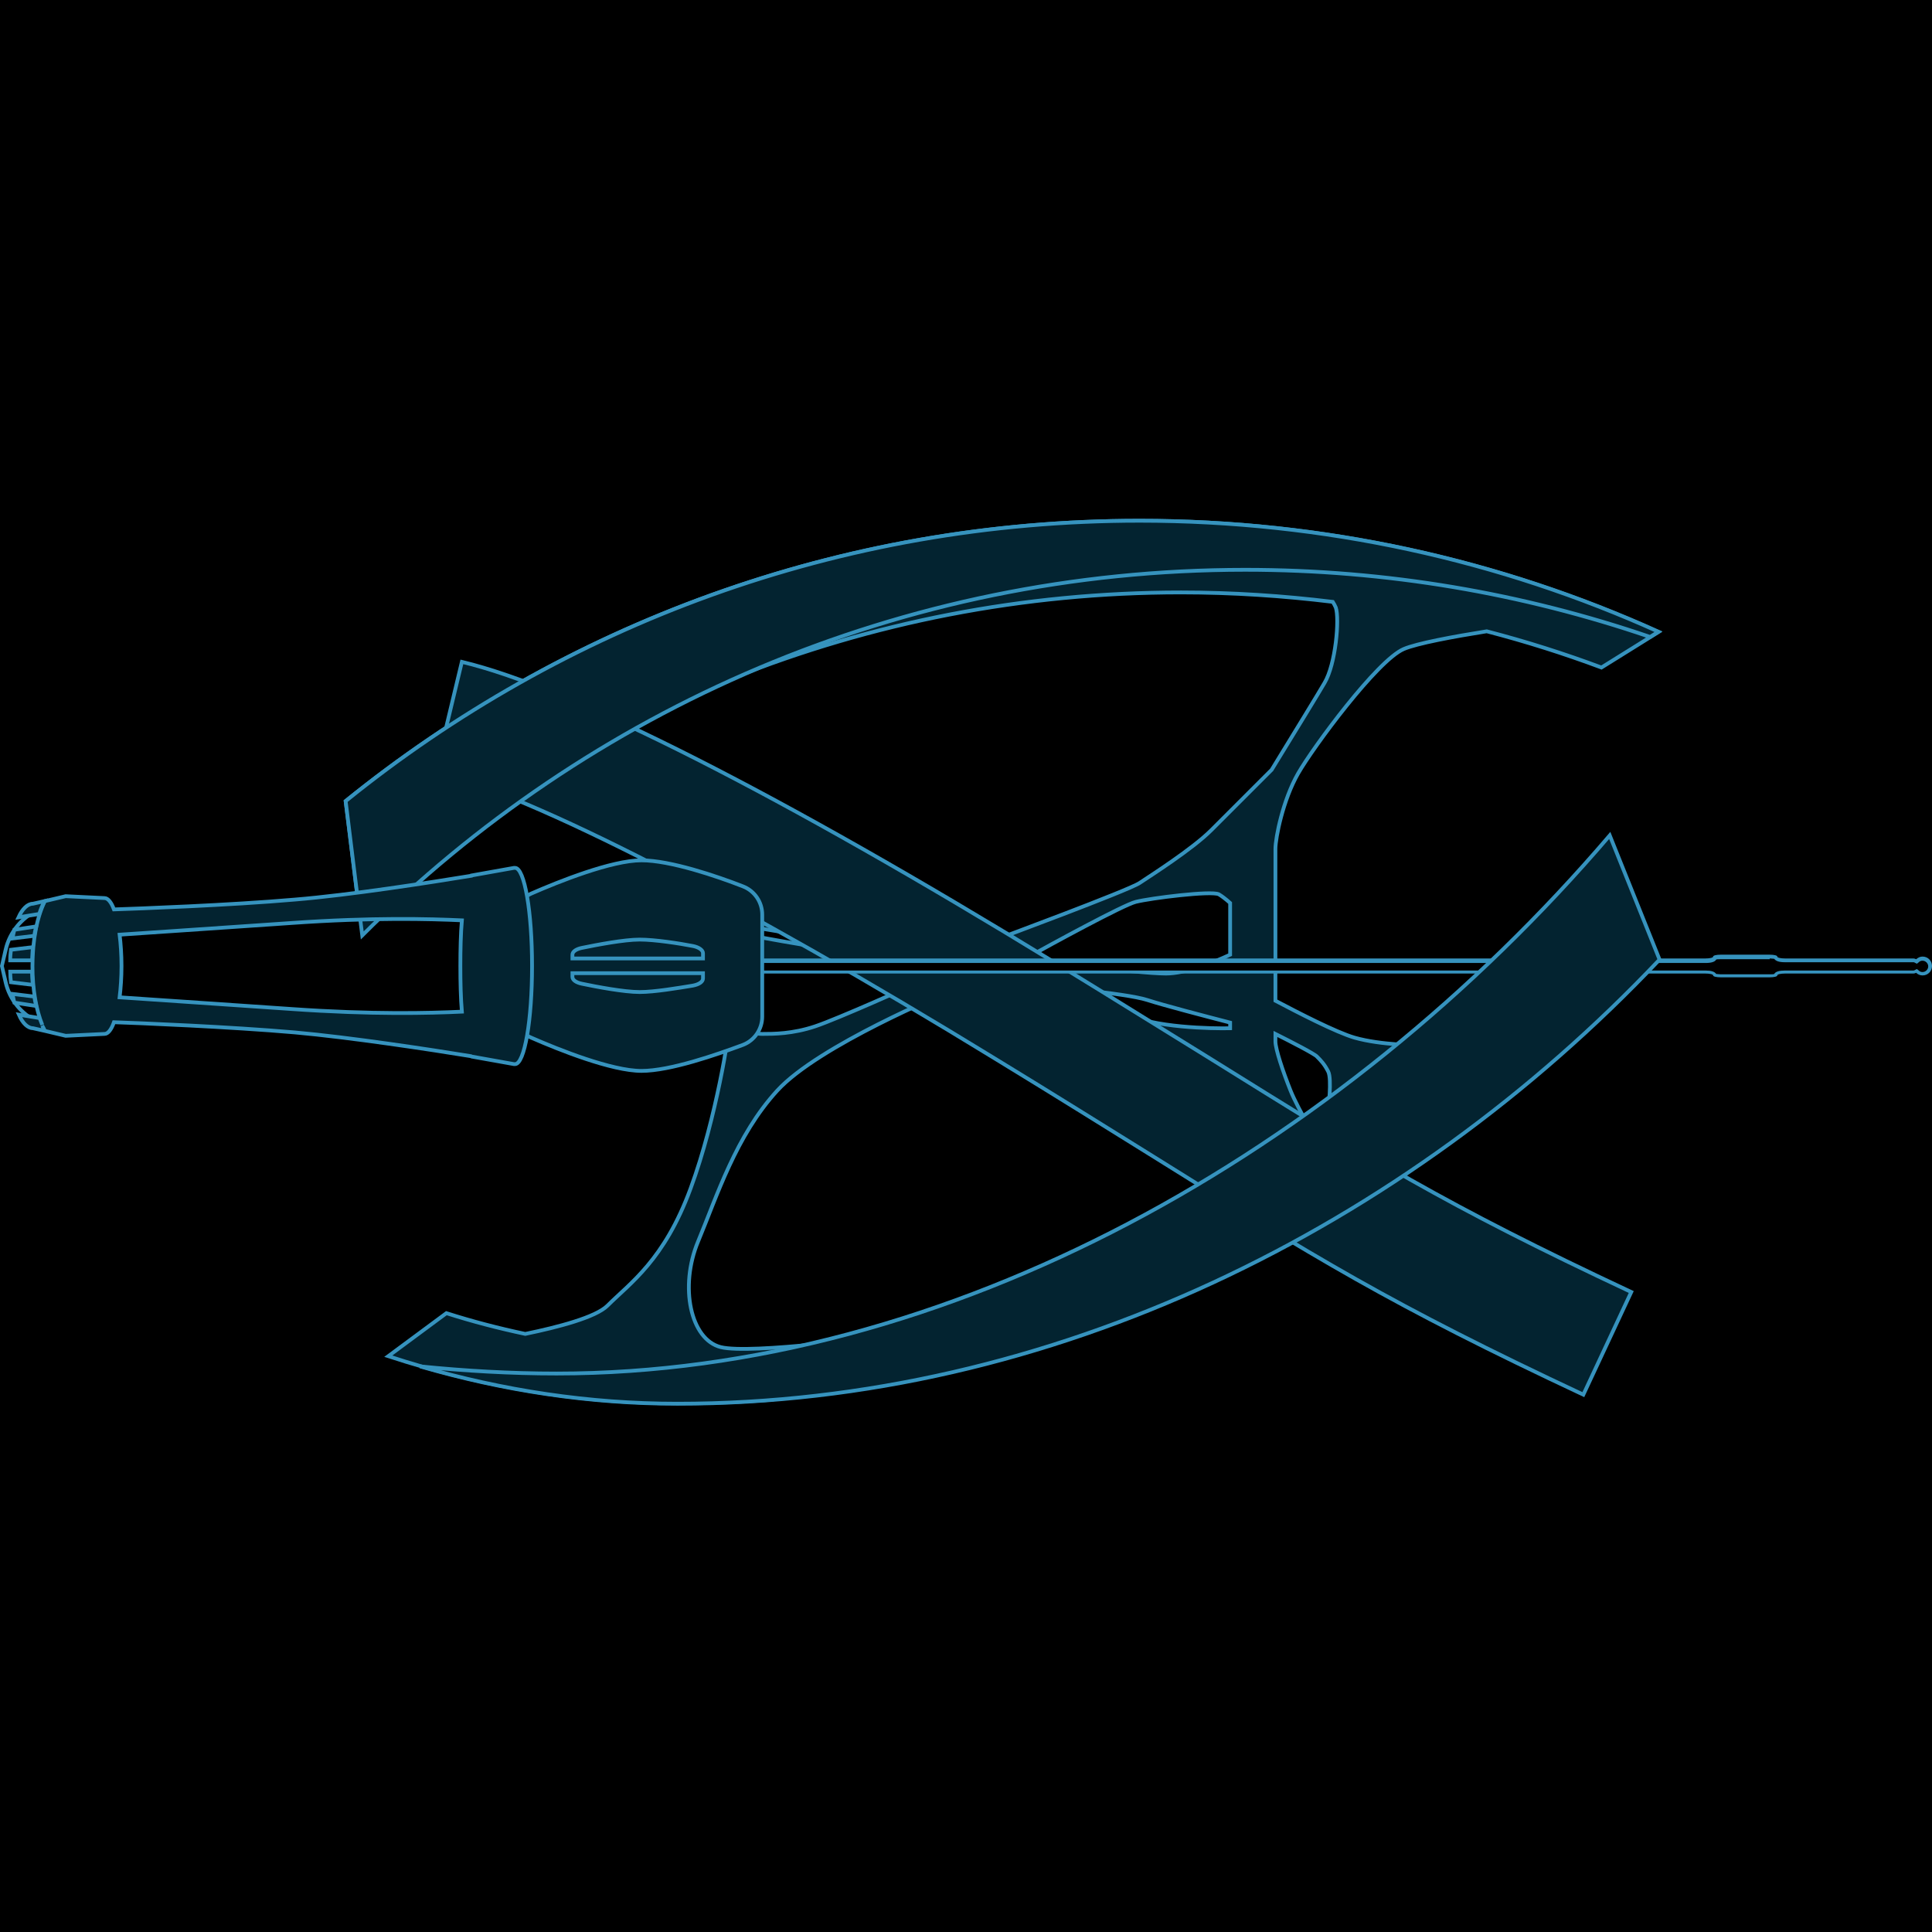
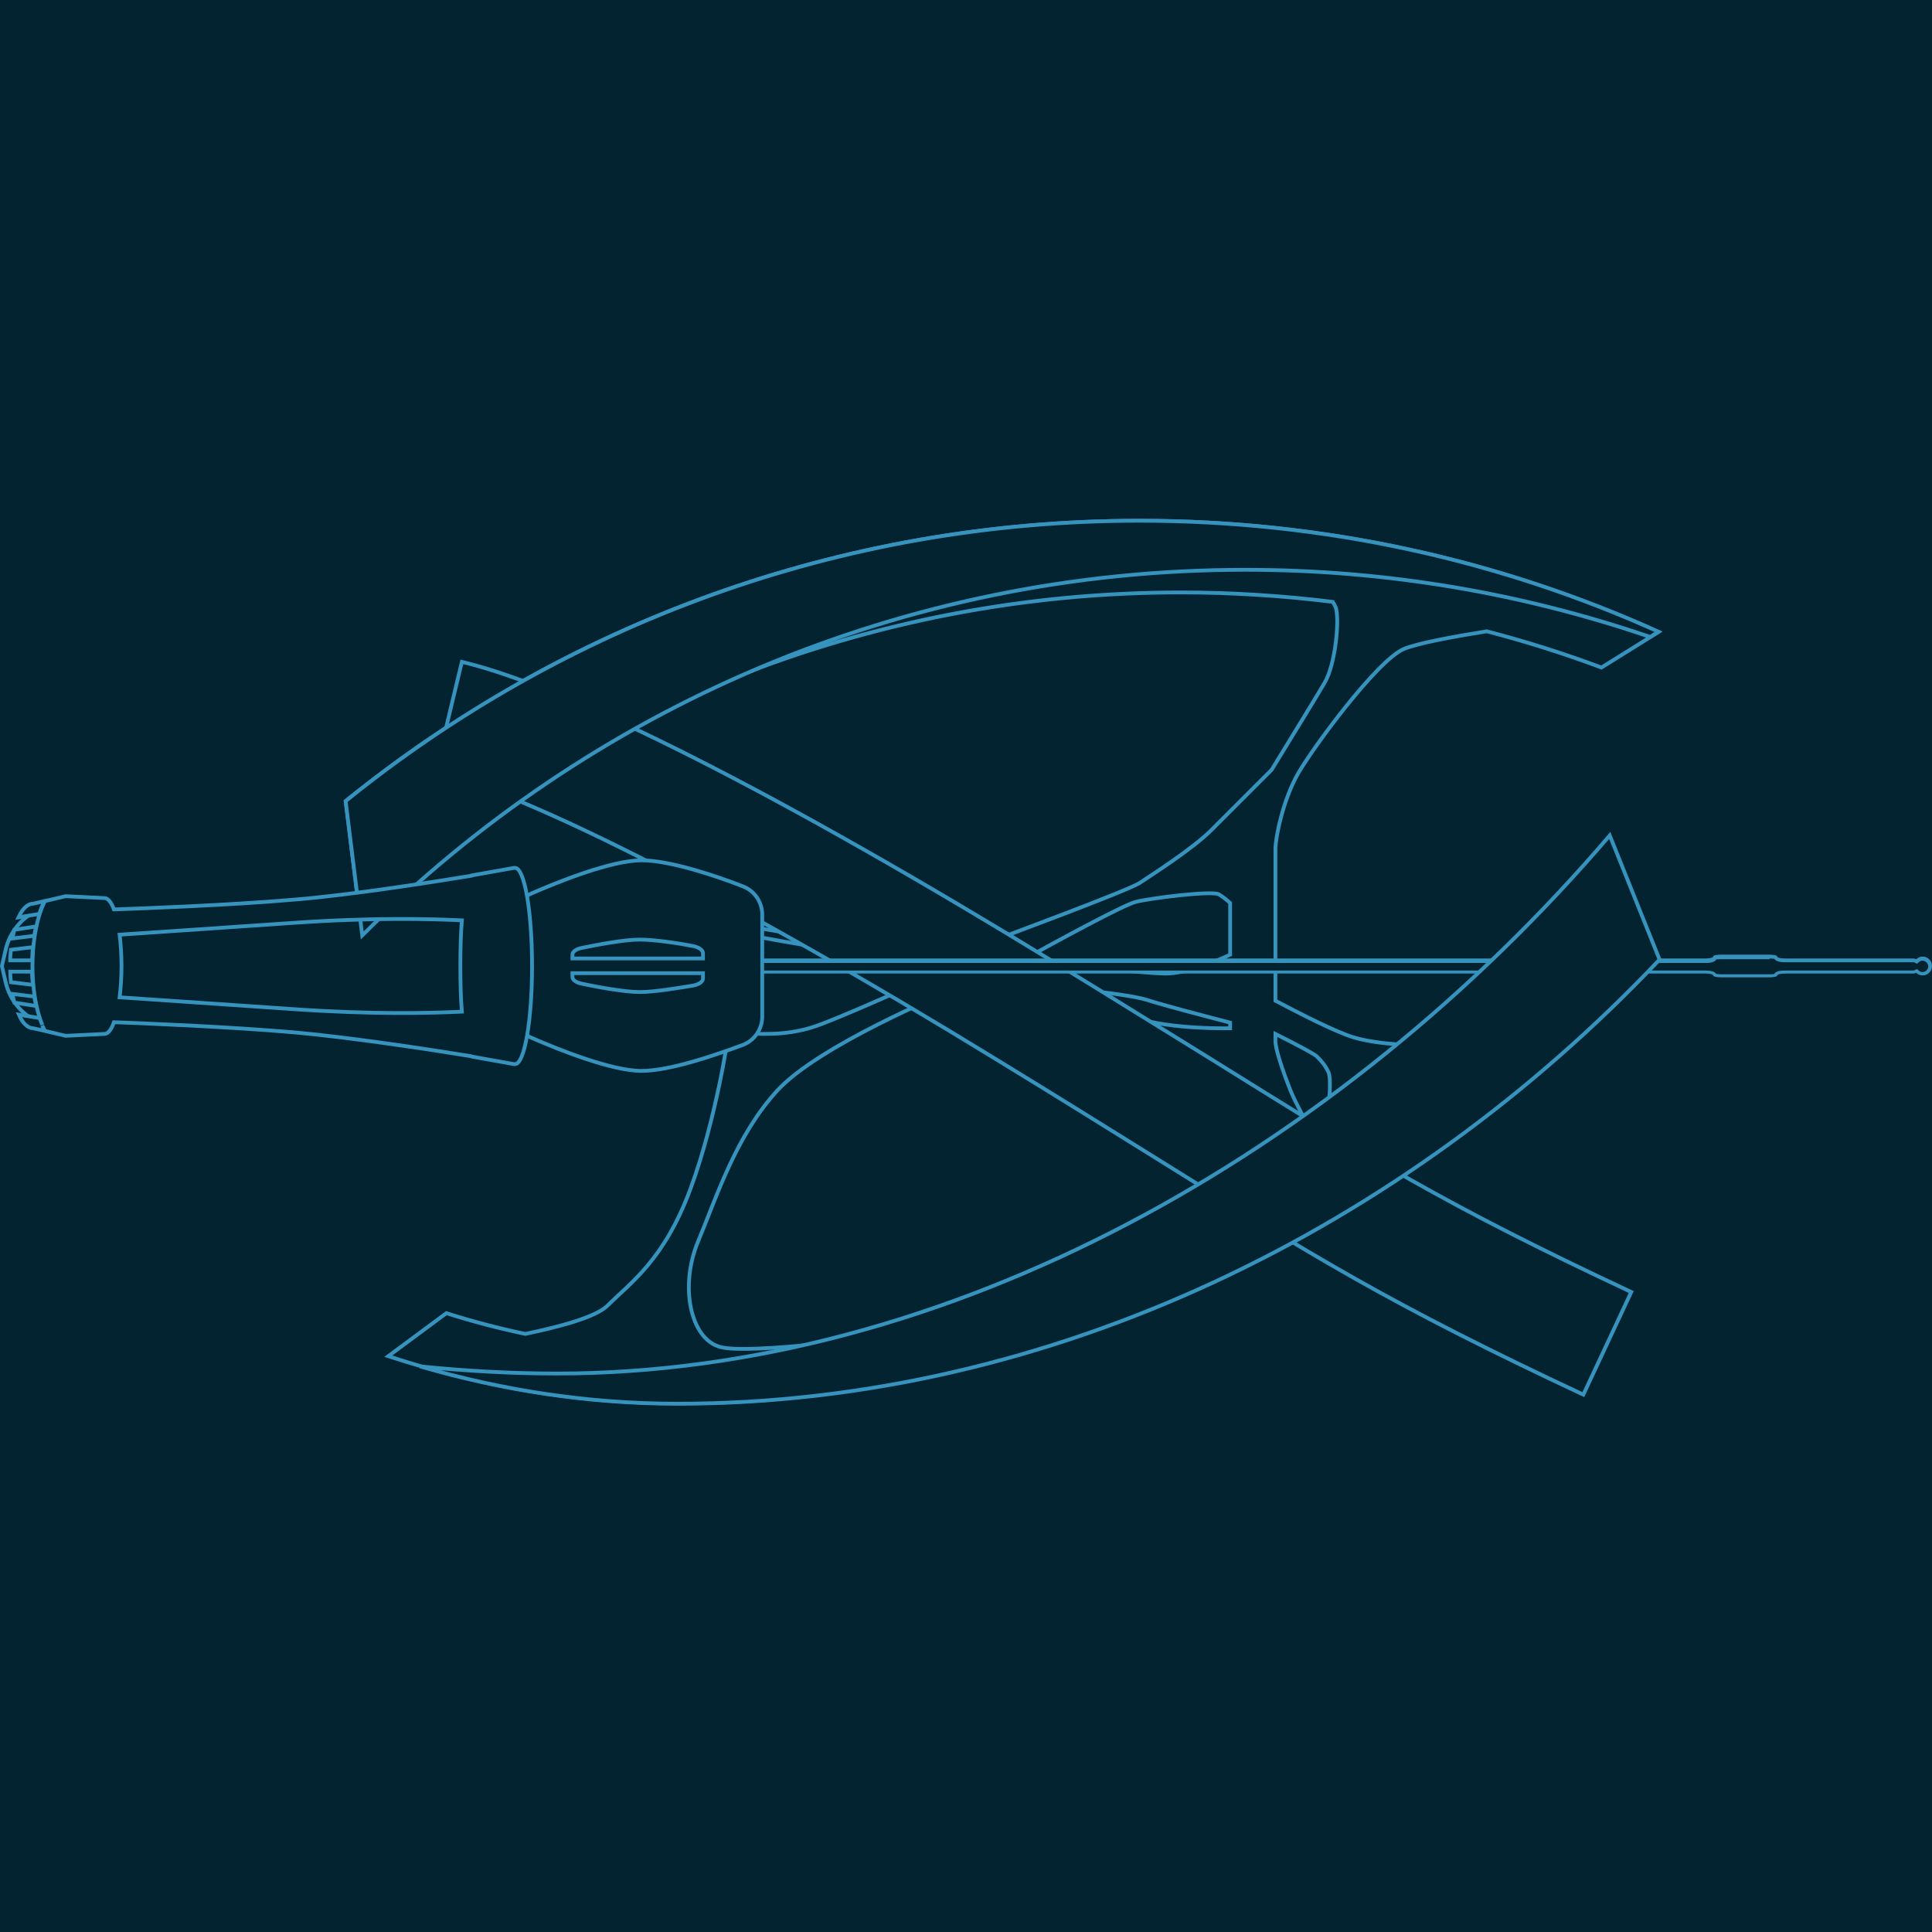
<svg xmlns="http://www.w3.org/2000/svg" viewBox="0 0 512 512" xml:space="preserve">
-   <style>.st1{fill:#032330;stroke:#3693be;stroke-miterlimit:10}.st2{fill:#3693be}</style>
+   <style>.st0{fill:#032330}.st1{fill:#032330;stroke:#3693be;stroke-miterlimit:10}.st2{fill:#3693be}</style>
  <path class="st0" d="M0 0h512v512h-512z" />
  <path class="st1" d="M344 205c4 -7 21 -30 28 -33c3.5 -1.5 13.2 -3.3 22 -4.7c10.4 2.7 20.5 5.9 30.4 9.6l15.1 -9.4C397.6 148.5 351 138 302 138c-79.7 0 -152.9 27.8 -210.4 74.3l3.7 29.8C152.5 189.3 229 157 313 157c13.6 0 27.1 0.9 40.2 2.5c0.3 0.5 0.6 1 0.8 1.5c1 3 0 15 -3 20c-1.5 2.6 -8 13.2 -14 23l-16 16c-5 5 -16 12 -19 14s-38.1 15 -38.1 15h-19.9s-16.7 -4.2 -28.5 -8s-28 -9 -28 -9v11.7l31.7 5.3l22.8 4v0.8c-4.7 -0.5 -16.6 -1.8 -22.6 -2.5c-7.6 -0.8 -27.3 -4.7 -27.3 -4.7v9.4h49.9v5s-20 9 -26 11s-11 2 -14 2s-8.7 -2 -8.7 -2c0 1 -3.3 24 -10.3 43s-16 25 -22 31c-3.1 3.1 -13.1 5.7 -21.8 7.5c-7.1 -1.5 -14 -3.3 -20.9 -5.5l-15.4 11.4c24.7 8.1 50.3 12.5 76.6 12.5c8.5 0 16.9 -0.3 25.3 -1l4.4 -11.2l25.8 -5.7s-36 5 -44 3s-11 -16 -6 -28s10 -28 21 -40s45 -26 45 -26h21l54 27l24 14s-6 -10 -8 -15s-4 -11 -4 -13v-2c4.2 2.1 10.4 5.3 11 6c1 1 2 2 3 4s0 10 0 10l26 -16l-2 -1s-10 0 -17 -2c-4.9 -1.4 -15.3 -6.8 -21 -9.8v-40.2c0 -3 2 -13 6 -20zm-21 32c0.7 0.4 1.9 1.3 3 2.3v13.7c-4.5 2.1 -11.8 5 -17 5c-8 0 -37 -4 -37 -4v-0.1c6.3 -3.5 25.7 -14.1 29 -14.9c4 -1 20 -3 22 -2zm-24.8 31.5c-2.9 -1.6 -7 -3.9 -11.1 -6.1c6.9 0.7 14.1 1.7 16.9 2.6c4.3 1.4 15.8 4.4 22 6v1.5c-4.5 0.1 -20.7 -0.1 -27.8 -4z" />
  <path class="st1" d="M419.6 369.6c-51.2 -24 -71.2 -36.4 -114.9 -63.7c-11.6 -7.2 -24.7 -15.4 -40.6 -25.1c-68 -41.7 -123.5 -70.2 -148.7 -76.2l7 -29.2c28.9 6.9 84.7 35.3 157.3 79.8c16 9.8 29.1 18 40.8 25.2c42.7 26.6 62.1 38.7 111.8 62l-12.7 27.2z" />
  <path class="st0" d="M456 258.5c-0.8 0 -1.3 -0.1 -1.5 -0.2c-0.2 -0.7 -1.4 -0.8 -2.5 -0.8h-264c-0.8 0 -1.5 -0.7 -1.5 -1.5s0.7 -1.5 1.5 -1.5h264c1 0 2.3 -0.1 2.5 -0.8c0.2 -0.1 0.7 -0.2 1.5 -0.2h13c0.8 0 1.3 0.1 1.5 0.2c0.2 0.7 1.4 0.8 2.5 0.8h34c0.2 0 0.4 0 0.6 0.1l0.3 0.1l0.2 -0.2c0.4 -0.3 0.9 -0.5 1.4 -0.5c1.1 0 2 0.9 2 2s-0.9 2 -2 2c-0.5 0 -1 -0.2 -1.4 -0.5l-0.2 -0.2l-0.3 0.1c-0.2 0.1 -0.4 0.1 -0.6 0.1h-34c-1 0 -2.3 0.1 -2.5 0.8c-0.2 0.1 -0.7 0.2 -1.5 0.2h-13z" />
  <path class="st2" d="M469 254c0.5 0 0.9 0.1 1.2 0.1c0.4 0.6 1.3 0.9 2.8 0.9h34c0.1 0 0.3 0 0.4 0.1l0.6 0.3l0.5 -0.4c0.3 -0.3 0.6 -0.4 1 -0.4c0.8 0 1.5 0.7 1.5 1.5s-0.7 1.5 -1.5 1.5c-0.4 0 -0.7 -0.1 -1 -0.4l-0.5 -0.4l-0.6 0.3c-0.1 0.1 -0.3 0.1 -0.4 0.1h-34c-1.5 0 -2.5 0.3 -2.8 0.9c-0.2 0.1 -0.6 0.1 -1.2 0.1h-13c-0.5 0 -0.9 -0.1 -1.2 -0.1c-0.4 -0.6 -1.3 -0.9 -2.8 -0.9h-264c-0.6 0 -1 -0.4 -1 -1s0.4 -1 1 -1h264c1.5 0 2.5 -0.3 2.8 -0.9c0.2 -0.1 0.6 -0.1 1.2 -0.1h13M469 253h-13c-1.1 0 -2 0.2 -2 0.5s-0.9 0.5 -2 0.5h-264c-1.1 0 -2 0.9 -2 2s0.9 2 2 2h264c1.1 0 2 0.2 2 0.5s0.9 0.5 2 0.5h13c1.1 0 2 -0.2 2 -0.5s0.9 -0.5 2 -0.5h34c0.3 0 0.6 -0.1 0.8 -0.2c0.4 0.4 1 0.7 1.7 0.7c1.4 0 2.5 -1.1 2.5 -2.5s-1.1 -2.5 -2.5 -2.5c-0.7 0 -1.2 0.3 -1.7 0.7c-0.2 -0.1 -0.5 -0.2 -0.8 -0.2h-34c-1.1 0 -2 -0.2 -2 -0.5s-0.9 -0.5 -2 -0.5z" />
  <path class="st1" d="M426.6 221.4C354.7 305.5 251.4 364 147.5 364c-12.2 0 -24.3 -0.7 -36.2 -1.9c22 6.4 44.8 9.9 68.2 9.9c99.1 0 192.8 -46.4 260.3 -117.7l-13.2 -32.9zm-229.7 13.5c-6.9 -2.7 -19.3 -6.9 -26.9 -6.9c-7.9 0 -21.9 5.6 -29.2 8.8c-2.9 1.3 -4.8 4.1 -4.8 7.3v23.6c0 3.2 1.9 6.1 4.8 7.3c7.3 3.2 21.3 8.8 29.2 8.8c7.6 0 19.9 -4.3 26.9 -6.9c3.1 -1.2 5.1 -4.2 5.1 -7.5v-27c0 -3.3 -2 -6.3 -5.1 -7.5z" />
  <path class="st1" d="M330 151c37.6 0 73.7 6.3 107.3 17.8l2.2 -1.4C397.6 148.5 351 138 302 138c-79.7 0 -152.9 27.8 -210.4 74.3l4.4 35.6C155.9 188 238.6 151 330 151zm-143.7 103v-1.4c0 -0.8 -1.1 -1.6 -2.7 -1.9c-3.6 -0.7 -10.1 -1.7 -14.1 -1.7c-4.1 0 -11.4 1.4 -15.3 2.2c-1.5 0.3 -2.5 1 -2.5 1.8v1h34.6zm-34.6 3.9v1c0 0.8 1 1.5 2.5 1.8c3.8 0.8 11.2 2.2 15.3 2.2c4 0 10.4 -1.1 14.1 -1.7c1.6 -0.3 2.7 -1 2.7 -1.9v-1.4h-34.6z" />
  <path class="st0" d="M10.5 271.1c-0.1 0 -0.2 -0.1 -0.3 -0.1c-4.5 -2.1 -7.6 -6 -8.7 -10.6l-1 -4.3l1 -4.3c1 -4.7 4.2 -8.6 8.7 -10.7c0.1 0 0.2 -0.1 0.3 -0.1v30.1z" />
  <path class="st2" d="M10 241.7v28.6c-4.1 -2.1 -7 -5.7 -8 -10.1l-1 -4.2l1 -4.2c1 -4.4 3.9 -8 8 -10.1M11 240c-0.2 0.2 -0.5 0.4 -1 0.6c-4.5 2.1 -7.9 6.1 -9 11l-1 4.4l1 4.4c1.1 4.9 4.5 8.9 9 11c0.5 0.2 0.8 0.4 1 0.6v-32z" />
  <path class="st1" d="M136.5 230h-0.3l-11.2 2c-0.1 0 -0.2 0 -0.2 0.1c-10.4 1.7 -32 5.1 -46.7 6.3c-17.2 1.5 -41.8 2.4 -47.9 2.6c-0.7 -1.9 -1.6 -3 -2.5 -3l-10.3 -0.5l-5.5 1.3c-2 3.9 -3.3 10.2 -3.3 17.2c0 6.2 1 11.7 2.6 15.6c-0.2 -0.6 -0.5 -1.2 -0.7 -1.8l-5.5 -0.9c1 2.3 2.4 3.6 3.8 3.6l3.1 0.7c-0.2 -0.4 -0.4 -0.9 -0.7 -1.4c0.2 0.5 0.4 1 0.7 1.4l5.5 1.3l10.3 -0.5c0.9 0 1.8 -1.1 2.5 -3.1c6.1 0.2 30.7 1.2 47.9 2.7c14.6 1.3 36.3 4.6 46.7 6.3c0.1 0.1 0.2 0.1 0.2 0.1l11.2 2h0.3c2.5 0 4.5 -11.6 4.5 -26s-2 -26 -4.5 -26zm-59.2 37.4c-25.1 -1.7 -39.4 -2.7 -45.6 -3.1c0.3 -2.5 0.5 -5.3 0.5 -8.3s-0.2 -5.8 -0.5 -8.3c6.2 -0.4 20.6 -1.4 45.6 -3.1c21.4 -1.5 36.5 -1.1 45.1 -0.7c-0.3 3.5 -0.4 7.7 -0.4 12.1s0.1 8.5 0.4 12.1c-8.6 0.4 -23.7 0.8 -45.1 -0.7z" />
  <path class="st1" d="M9.1 264.1l-5.8 -0.7c0.2 0.8 0.3 1.6 0.5 2.3l5.8 0.9c-0.2 -0.8 -0.4 -1.7 -0.5 -2.5zm-0.6 -6.6h-5.8c0 0.9 0.1 1.9 0.2 2.8l5.8 0.7c-0.1 -1.1 -0.2 -2.3 -0.2 -3.5zm0.2 -6.5l-5.8 0.7c-0.1 0.9 -0.2 1.8 -0.2 2.8h5.8c0.1 -1.2 0.1 -2.4 0.2 -3.5zm3.1 -12.2l-3.1 0.7c-1.4 0 -2.8 1.4 -3.8 3.6l5.5 -0.9c0.4 -1.3 0.9 -2.4 1.4 -3.4zm-2.2 6.7l-5.8 0.9c-0.2 0.7 -0.3 1.4 -0.5 2.3l5.8 -0.7c0.1 -0.9 0.3 -1.7 0.5 -2.5z" />
</svg>
